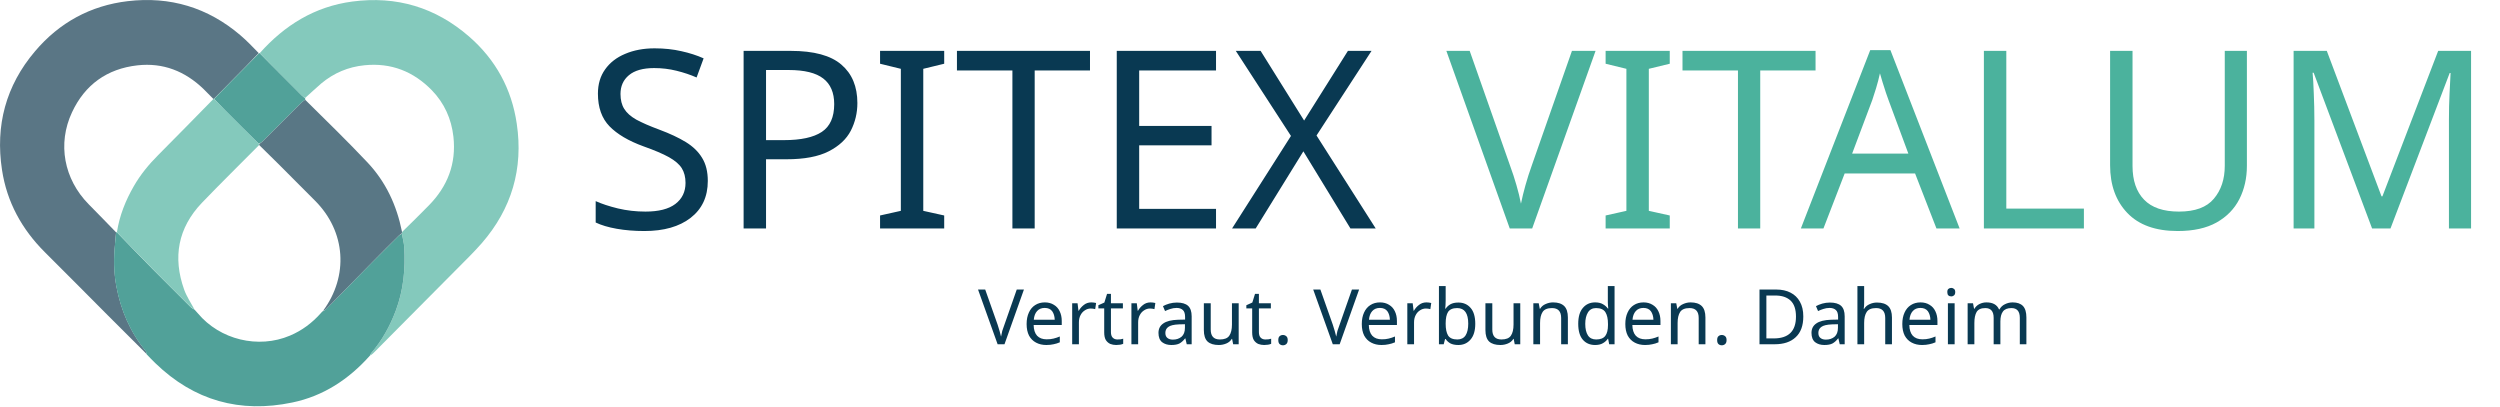
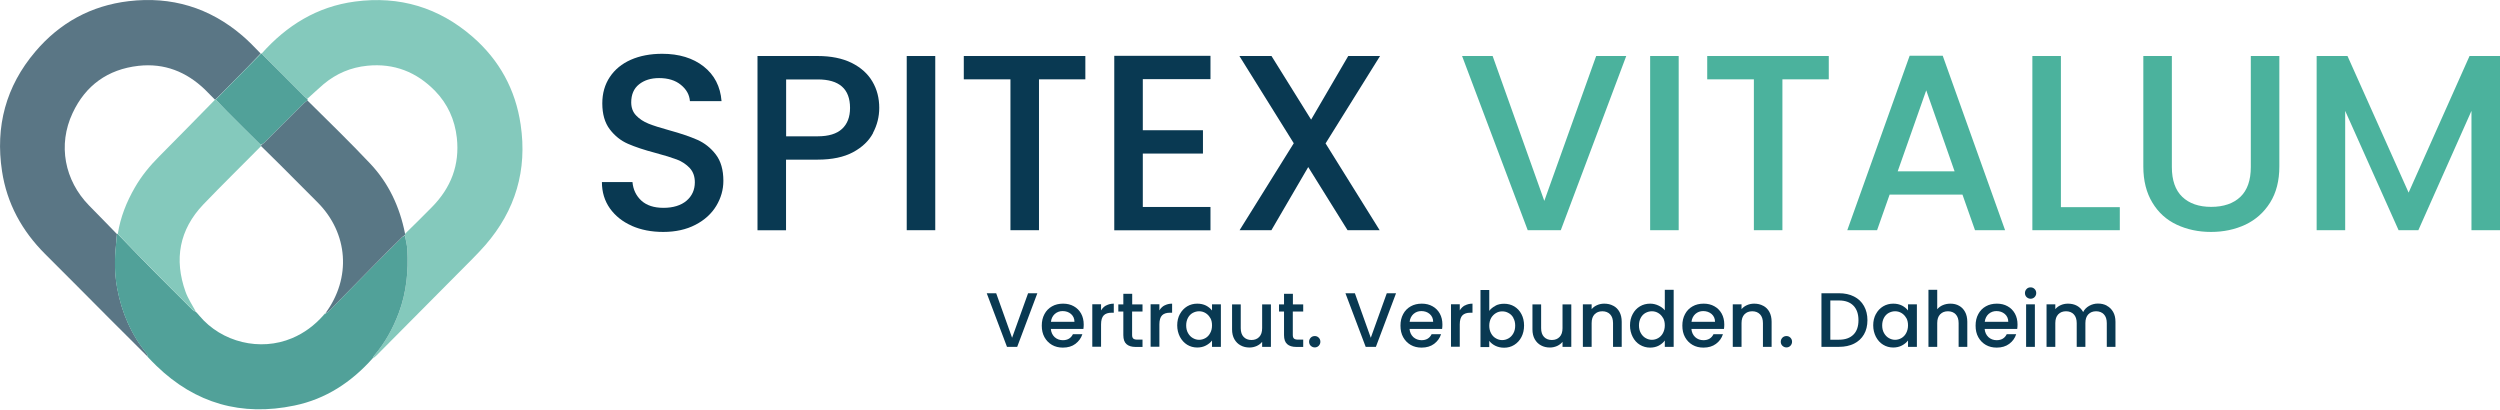
- <svg xmlns="http://www.w3.org/2000/svg" id="Ebene_1" data-name="Ebene 1" viewBox="0 0 261.29 42.46">
+ <svg xmlns="http://www.w3.org/2000/svg" id="Ebene_1" data-name="Ebene 1" viewBox="0 0 259.34 42.46">
  <defs>
    <style>
      .cls-1 {
-         font-size: 8px;
+         fill: #51a199;
      }

-       .cls-1, .cls-2 {
-         font-family: Poppins-Medium, Poppins;
-         font-weight: 500;
+       .cls-2 {
+         fill: #4bb29d;
      }

-       .cls-1, .cls-3 {
-         fill: #093952;
+       .cls-3 {
+         fill: #597785;
      }

      .cls-4 {
-         fill: #1d1d1b;
+         fill: #5a7685;
      }

      .cls-5 {
-         fill: #597785;
+         fill: #84c9bc;
      }

      .cls-6 {
-         fill: #84c9bc;
-       }
- 
-       .cls-2 {
-         font-size: 26px;
-       }
- 
-       .cls-7 {
-         fill: #5a7685;
-       }
- 
-       .cls-8 {
-         fill: #4bb29d;
-       }
- 
-       .cls-9 {
-         fill: #51a199;
+         fill: #093952;
      }
    </style>
  </defs>
  <g>
-     <text class="cls-2" transform="translate(60.93 23.88)">
-       <tspan class="cls-3" x="0" y="0">SPITEX</tspan>
-       <tspan class="cls-4" x="83.48" y="0"> </tspan>
-       <tspan class="cls-8" x="90.24" y="0">VITALUM</tspan>
-     </text>
-     <text class="cls-1" transform="translate(102.22 35.98)">
-       <tspan x="0" y="0">Vertraut. Verbunden. Daheim</tspan>
-     </text>
+     <path class="cls-6" d="M65.56,23.43c-.97-.42-1.73-1.03-2.29-1.81-.55-.78-.83-1.69-.83-2.73h3.17c.07.78.38,1.42.92,1.92.55.5,1.31.75,2.3.75s1.82-.25,2.39-.74c.57-.49.86-1.13.86-1.91,0-.61-.18-1.1-.53-1.48-.36-.38-.8-.68-1.33-.88s-1.26-.43-2.2-.68c-1.18-.31-2.14-.63-2.87-.95-.74-.32-1.37-.82-1.89-1.5-.52-.68-.78-1.58-.78-2.7,0-1.04.26-1.95.78-2.73.52-.78,1.25-1.38,2.18-1.79s2.02-.62,3.25-.62c1.75,0,3.19.44,4.3,1.31,1.12.88,1.74,2.08,1.86,3.6h-3.28c-.05-.66-.36-1.22-.94-1.69-.57-.47-1.33-.7-2.26-.7-.85,0-1.54.22-2.08.65s-.81,1.06-.81,1.87c0,.55.17,1.01.51,1.36.34.36.77.64,1.29.85s1.23.43,2.13.68c1.2.33,2.17.66,2.92.99.75.33,1.4.84,1.92,1.52.53.69.79,1.6.79,2.74,0,.92-.25,1.79-.74,2.6-.49.81-1.21,1.47-2.16,1.96-.94.49-2.06.74-3.34.74-1.21,0-2.31-.21-3.28-.64Z" />
+     <path class="cls-6" d="M90.57,13.8c-.43.81-1.13,1.48-2.08,1.99-.95.51-2.18.77-3.67.77h-3.28v7.33h-2.96V5.81h6.24c1.39,0,2.56.24,3.52.71.96.48,1.68,1.12,2.16,1.94.48.81.71,1.73.71,2.73,0,.92-.22,1.79-.65,2.6ZM87.35,13.37c.55-.51.83-1.23.83-2.17,0-1.98-1.12-2.96-3.35-2.96h-3.28v5.9h3.28c1.13,0,1.97-.26,2.52-.77Z" />
+     <path class="cls-6" d="M97.02,5.81v18.07h-2.96V5.81h2.96Z" />
+     <path class="cls-6" d="M112.59,5.81v2.42h-4.81v15.65h-2.96v-15.65h-4.84v-2.42h12.61Z" />
+     <path class="cls-6" d="M118.55,8.21v5.3h6.24v2.42h-6.24v5.54h7.02v2.42h-9.98V5.79h9.98v2.42h-7.02Z" />
+     <path class="cls-6" d="M137.5,14.86l5.62,9.02h-3.33l-4.08-6.55-3.82,6.55h-3.3l5.62-9.02-5.64-9.05h3.33l4.11,6.6,3.85-6.6h3.3l-5.64,9.05Z" />
+     <path class="cls-2" d="M168.7,5.81l-6.79,18.07h-3.43l-6.81-18.07h3.17l5.36,15.03,5.38-15.03h3.12Z" />
+     <path class="cls-2" d="M174.14,5.81v18.07h-2.96V5.81h2.96Z" />
+     <path class="cls-2" d="M189.71,5.81v2.42h-4.81v15.65h-2.96v-15.65h-4.84v-2.42h12.61Z" />
+     <path class="cls-2" d="M203.59,20.19h-7.57l-1.3,3.69h-3.09l6.47-18.1h3.43l6.47,18.1h-3.12l-1.3-3.69ZM202.76,17.77l-2.94-8.4-2.96,8.4h5.9Z" />
+     <path class="cls-2" d="M213.79,21.49h6.11v2.39h-9.07V5.81h2.96v15.68Z" />
+     <path class="cls-2" d="M225.3,5.81v11.52c0,1.37.36,2.4,1.08,3.09.72.69,1.72,1.04,3,1.04s2.31-.35,3.03-1.04c.72-.69,1.08-1.72,1.08-3.09V5.81h2.96v11.47c0,1.47-.32,2.72-.96,3.74-.64,1.02-1.5,1.78-2.57,2.29-1.08.5-2.26.75-3.56.75s-2.48-.25-3.55-.75c-1.07-.5-1.91-1.26-2.53-2.29-.62-1.02-.94-2.27-.94-3.74V5.81h2.96Z" />
+     <path class="cls-2" d="M259.34,5.81v18.07h-2.96v-12.38l-5.51,12.38h-2.05l-5.54-12.38v12.38h-2.96V5.81h3.2l6.34,14.17,6.32-14.17h3.17Z" />
  </g>
  <g>
-     <path class="cls-7" d="M15.29,36.97c-1.32-1.32-2.64-2.63-3.96-3.95-2.22-2.23-4.43-4.46-6.66-6.68C2.28,23.95.72,21.12.21,17.76c-.71-4.64.4-8.81,3.45-12.4C6.2,2.36,9.46.58,13.36.12c4.41-.52,8.36.66,11.76,3.56.67.57,1.28,1.21,1.92,1.87-.92.98-1.85,1.91-2.77,2.84-.64.65-1.27,1.3-1.93,1.95-.02,0-.06,0-.07-.03-.35-.36-.67-.69-1.01-1.02-1.93-1.85-4.21-2.76-6.9-2.46-3.18.36-5.49,2.03-6.83,4.9-1.55,3.3-.84,6.99,1.72,9.6.95.98,1.92,1.94,2.88,2.95-.03.39-.06.74-.09,1.09-.16,1.52-.16,3.03.12,4.53.47,2.54,1.47,4.84,3.12,6.85.04.05.01.14.02.21Z" />
-     <path class="cls-6" d="M27.15,5.55c2.6-2.92,5.75-4.87,9.68-5.39,4.61-.61,8.69.61,12.2,3.66,2.78,2.42,4.45,5.48,4.98,9.11.7,4.7-.53,8.89-3.66,12.49-.41.47-.84.92-1.28,1.37-3.34,3.36-6.68,6.72-10.01,10.08-.11.11-.23.21-.37.3.02-.11.06-.21.12-.28,1.12-1.32,1.95-2.81,2.56-4.43.8-2.13,1.01-4.35.88-6.6-.03-.48-.16-.96-.25-1.47,0-.07.01-.11.04-.16.94-.92,1.87-1.83,2.77-2.75,1.97-2,2.89-4.37,2.58-7.19-.21-1.87-.95-3.51-2.25-4.85-1.92-1.97-4.26-2.9-7.04-2.62-1.71.17-3.21.81-4.52,1.9-.57.48-1.11,1.01-1.69,1.52-.15-.1-.28-.18-.39-.29-1.03-1.03-2.07-2.06-3.09-3.1-.43-.43-.84-.87-1.27-1.31Z" />
-     <path class="cls-9" d="M42,24.42c.09.48.22.96.25,1.44.13,2.25-.08,4.46-.88,6.6-.61,1.62-1.43,3.11-2.56,4.43-.06.07-.1.17-.15.28-2.21,2.48-4.87,4.23-8.12,4.9-5.46,1.14-10.26-.2-14.3-4.11-.32-.31-.62-.62-.94-.96-.02-.1,0-.19-.03-.24-1.65-2.01-2.65-4.31-3.12-6.85-.28-1.5-.28-3.01-.12-4.53.04-.35.06-.7.11-1.09.02-.04.06-.04.07-.02,1.27,1.32,2.52,2.61,3.79,3.9,1.3,1.31,2.61,2.62,3.92,3.92.11.11.27.18.43.29.13.13.23.25.33.37,2.31,2.76,6.31,3.73,9.62,2.33,1.26-.53,2.33-1.33,3.25-2.37.04-.03.06-.06.07-.08,0,0,0,0,.01,0,.04-.03.05-.06.07-.08,0,0-.01,0,.02,0,.14-.08.27-.15.36-.24,1.62-1.64,3.23-3.28,4.84-4.92.91-.92,1.83-1.83,2.74-2.74.09-.09.21-.13.31-.2Z" />
-     <path class="cls-9" d="M27.13,5.55c.44.44.86.88,1.29,1.31,1.03,1.04,2.06,2.07,3.09,3.1.11.11.24.19.38.32.03.07.03.1,0,.15-.15.1-.28.19-.38.3-1.35,1.34-2.69,2.69-4.04,4.03-.12.11-.27.19-.43.27-1.19-1.17-2.36-2.33-3.52-3.5-.39-.39-.77-.79-1.15-1.19.64-.65,1.27-1.3,1.91-1.95.92-.93,1.84-1.86,2.78-2.81.01-.03.05-.02.07-.02Z" />
-     <path class="cls-6" d="M12.22,24.27c.27-1.74.91-3.33,1.77-4.82.69-1.2,1.56-2.26,2.54-3.24,1.92-1.93,3.83-3.88,5.76-5.85.01-.03.05-.03.07-.03.4.4.78.8,1.17,1.19,1.16,1.16,2.33,2.32,3.52,3.52.03.06.03.09.01.14-2,2.02-4.01,3.99-5.96,6.02-2.5,2.62-3.06,5.7-1.85,9.08.26.72.71,1.38,1.08,2.07-.14-.09-.29-.16-.41-.27-1.31-1.3-2.62-2.6-3.92-3.92-1.27-1.28-2.52-2.58-3.79-3.9Z" />
-     <path class="cls-5" d="M31.89,10.42c2.2,2.18,4.42,4.33,6.53,6.57,1.9,2.02,3.04,4.46,3.59,7.21,0,.07,0,.11,0,.18-.11.09-.23.14-.31.23-.92.91-1.84,1.82-2.74,2.74-1.62,1.64-3.23,3.28-4.84,4.92-.1.1-.22.17-.36.22,2.7-3.65,2.38-8.29-.82-11.5-1.28-1.29-2.56-2.58-3.85-3.86-.66-.66-1.33-1.31-2-1.97,0-.03,0-.06,0-.11.13-.12.29-.19.4-.31,1.35-1.34,2.69-2.69,4.04-4.03.11-.11.24-.2.38-.3Z" />
-     <path class="cls-5" d="M33.65,32.6s0-.05.05-.08c0,.02,0,.05-.05.08Z" />
-     <path class="cls-5" d="M33.56,32.69s.01-.04.05-.08c0,.02-.01.04-.05.08Z" />
+     <path class="cls-6" d="M107.61,30.42l-2.09,5.56h-1.06l-2.1-5.56h.98l1.65,4.62,1.66-4.62h.96Z" />
+     <path class="cls-6" d="M112.38,34.12h-3.37c.03.35.16.63.39.85.23.21.52.32.86.32.49,0,.84-.21,1.04-.62h.98c-.13.41-.38.74-.72,1s-.78.39-1.3.39c-.42,0-.8-.09-1.13-.28-.33-.19-.59-.46-.78-.8-.19-.34-.28-.74-.28-1.2s.09-.85.28-1.2c.18-.34.44-.61.78-.8.33-.19.72-.28,1.15-.28s.79.09,1.11.27c.33.18.58.44.76.76.18.33.27.71.27,1.13,0,.17-.01.31-.03.45ZM111.46,33.38c0-.34-.13-.61-.36-.81-.23-.2-.53-.3-.87-.3-.31,0-.58.1-.81.3-.22.2-.36.47-.4.81h2.44Z" />
+     <path class="cls-6" d="M114.75,31.69c.22-.12.48-.19.79-.19v.94h-.23c-.36,0-.63.09-.81.27s-.28.5-.28.94v2.32h-.91v-4.41h.91v.64c.13-.22.31-.4.53-.52Z" />
+     <path class="cls-6" d="M117.44,32.32v2.44c0,.17.04.28.12.36.08.07.21.11.4.11h.56v.76h-.72c-.41,0-.73-.1-.94-.29-.22-.19-.33-.5-.33-.94v-2.44h-.52v-.74h.52v-1.1h.92v1.1h1.07v.74h-1.07Z" />
+     <path class="cls-6" d="M120.8,31.69c.22-.12.48-.19.79-.19v.94h-.23c-.36,0-.63.09-.81.27s-.28.5-.28.94v2.32h-.91v-4.41h.91v.64c.13-.22.31-.4.53-.52Z" />
+     <path class="cls-6" d="M122.4,32.58c.18-.34.44-.61.75-.8.32-.19.67-.28,1.05-.28.35,0,.65.07.91.2.26.14.46.3.62.51v-.64h.92v4.41h-.92v-.66c-.15.21-.37.38-.63.52s-.57.21-.91.21c-.38,0-.73-.1-1.04-.29-.31-.19-.56-.47-.75-.82-.18-.35-.28-.75-.28-1.19s.09-.83.28-1.18ZM125.54,32.98c-.12-.22-.29-.39-.49-.51s-.42-.18-.66-.18-.45.06-.66.17c-.2.11-.37.28-.49.5s-.19.48-.19.79.06.57.19.8.29.4.5.52c.21.12.42.18.65.18s.45-.06.66-.18.37-.29.49-.52c.13-.23.19-.49.19-.8s-.06-.57-.19-.79Z" />
+     <path class="cls-6" d="M131.84,31.57v4.41h-.91v-.52c-.14.18-.33.32-.56.43-.23.1-.48.16-.74.16-.35,0-.66-.07-.93-.22-.27-.14-.49-.36-.65-.64-.16-.28-.24-.62-.24-1.02v-2.59h.9v2.46c0,.4.1.7.3.91.2.21.47.32.81.32s.61-.11.81-.32c.2-.21.3-.51.3-.91v-2.46h.91Z" />
+     <path class="cls-6" d="M134.11,32.32v2.44c0,.17.04.28.12.36.08.07.21.11.4.11h.56v.76h-.72c-.41,0-.73-.1-.94-.29-.22-.19-.33-.5-.33-.94v-2.44h-.52v-.74h.52v-1.1h.92v1.1h1.07v.74h-1.07Z" />
+     <path class="cls-6" d="M135.97,35.87c-.11-.11-.17-.25-.17-.42s.06-.3.17-.42c.11-.11.25-.17.42-.17s.3.06.41.17.17.25.17.42-.06.3-.17.42c-.11.11-.25.17-.41.17s-.3-.06-.42-.17Z" />
+     <path class="cls-6" d="M144.82,30.42l-2.09,5.56h-1.06l-2.1-5.56h.98l1.65,4.62,1.66-4.62h.96Z" />
+     <path class="cls-6" d="M149.59,34.12h-3.37c.03.35.16.63.39.85.24.21.52.32.86.32.49,0,.84-.21,1.04-.62h.98c-.13.41-.38.74-.72,1-.35.26-.78.39-1.3.39-.42,0-.8-.09-1.13-.28s-.59-.46-.78-.8-.28-.74-.28-1.2.09-.85.28-1.2c.18-.34.44-.61.78-.8.33-.19.72-.28,1.15-.28s.79.09,1.11.27c.33.18.58.44.76.76.18.33.27.71.27,1.13,0,.17-.01.31-.03.45ZM148.67,33.38c0-.34-.13-.61-.36-.81-.23-.2-.53-.3-.87-.3-.31,0-.58.1-.81.3-.22.2-.36.47-.4.81h2.44Z" />
+     <path class="cls-6" d="M151.96,31.69c.22-.12.48-.19.79-.19v.94h-.23c-.36,0-.63.09-.81.27-.18.18-.28.5-.28.94v2.32h-.91v-4.41h.91v.64c.13-.22.31-.4.53-.52Z" />
+     <path class="cls-6" d="M155.13,31.71c.27-.14.57-.2.9-.2.39,0,.74.09,1.06.28.31.19.56.45.74.8.18.34.27.74.27,1.18s-.09.84-.27,1.19c-.18.35-.43.62-.75.82s-.67.29-1.05.29c-.34,0-.64-.07-.91-.2-.26-.13-.47-.3-.63-.51v.64h-.91v-5.92h.91v2.17c.15-.21.37-.39.64-.52ZM156.99,32.97c-.12-.22-.29-.39-.5-.5-.21-.12-.42-.17-.66-.17s-.45.06-.65.18-.37.29-.5.51c-.12.22-.19.49-.19.79s.06.57.19.8c.12.23.29.4.5.52s.42.18.65.18.45-.06.66-.18c.21-.12.37-.29.5-.52.13-.23.19-.5.19-.8s-.06-.57-.19-.79Z" />
+     <path class="cls-6" d="M163,31.57v4.41h-.91v-.52c-.14.18-.33.32-.56.43-.23.1-.48.16-.74.16-.35,0-.66-.07-.93-.22-.27-.14-.49-.36-.65-.64-.16-.28-.24-.62-.24-1.02v-2.59h.9v2.46c0,.4.1.7.3.91.2.21.47.32.81.32s.61-.11.81-.32c.2-.21.3-.51.3-.91v-2.46h.91Z" />
+     <path class="cls-6" d="M167.36,31.72c.27.14.49.36.64.64.15.28.23.62.23,1.02v2.6h-.9v-2.46c0-.39-.1-.7-.3-.91-.2-.21-.47-.32-.81-.32s-.61.11-.81.32c-.2.21-.3.51-.3.91v2.46h-.91v-4.41h.91v.5c.15-.18.34-.32.57-.42.23-.1.48-.15.74-.15.35,0,.66.07.93.22Z" />
+     <path class="cls-6" d="M169.37,32.58c.18-.34.43-.61.75-.8.32-.19.67-.28,1.06-.28.29,0,.57.06.85.19.28.13.5.29.67.5v-2.13h.92v5.92h-.92v-.66c-.15.21-.36.39-.62.53-.26.14-.57.21-.91.21-.38,0-.73-.1-1.05-.29s-.57-.47-.75-.82c-.18-.35-.28-.75-.28-1.19s.09-.83.28-1.18ZM172.51,32.98c-.12-.22-.29-.39-.49-.51-.2-.12-.42-.18-.66-.18s-.45.06-.66.17c-.2.11-.37.28-.49.5s-.19.48-.19.79.06.57.19.8.29.4.5.52.42.18.65.18.45-.06.66-.18c.2-.12.37-.29.49-.52.12-.23.19-.49.19-.8s-.06-.57-.19-.79Z" />
+     <path class="cls-6" d="M178.83,34.12h-3.37c.03.35.16.63.39.85.23.21.52.32.86.32.49,0,.84-.21,1.04-.62h.98c-.13.41-.37.74-.72,1s-.78.39-1.3.39c-.42,0-.8-.09-1.13-.28-.33-.19-.59-.46-.78-.8s-.28-.74-.28-1.2.09-.85.28-1.2c.18-.34.44-.61.78-.8.33-.19.72-.28,1.15-.28s.79.09,1.11.27c.33.18.58.44.76.76.18.33.27.71.27,1.13,0,.17-.01.31-.03.45ZM177.91,33.38c0-.34-.13-.61-.36-.81-.24-.2-.53-.3-.87-.3-.31,0-.58.1-.81.3-.22.2-.36.47-.4.81h2.44Z" />
+     <path class="cls-6" d="M182.91,31.72c.27.14.49.36.64.64.15.28.23.62.23,1.02v2.6h-.9v-2.46c0-.39-.1-.7-.3-.91-.2-.21-.47-.32-.81-.32s-.61.11-.81.32c-.2.21-.3.51-.3.91v2.46h-.91v-4.41h.91v.5c.15-.18.34-.32.57-.42.23-.1.48-.15.74-.15.35,0,.66.07.93.22Z" />
+     <path class="cls-6" d="M184.9,35.87c-.11-.11-.17-.25-.17-.42s.06-.3.17-.42c.11-.11.25-.17.42-.17s.3.06.41.17c.11.11.17.25.17.42s-.06.3-.17.42c-.11.11-.25.17-.41.17s-.3-.06-.42-.17Z" />
+     <path class="cls-6" d="M192.33,30.76c.45.23.79.55,1.03.98.24.42.36.92.36,1.48s-.12,1.06-.36,1.47c-.24.42-.59.74-1.03.96-.45.22-.96.33-1.56.33h-1.82v-5.56h1.82c.59,0,1.11.11,1.56.34ZM192.27,34.71c.35-.35.52-.85.52-1.49s-.17-1.15-.52-1.51c-.35-.36-.85-.54-1.5-.54h-.9v4.07h.9c.65,0,1.15-.18,1.5-.53Z" />
+     <path class="cls-6" d="M194.6,32.58c.18-.34.43-.61.75-.8.32-.19.67-.28,1.05-.28.35,0,.65.07.91.2.26.14.46.3.62.51v-.64h.92v4.41h-.92v-.66c-.16.21-.37.38-.63.52-.27.14-.57.21-.91.21-.38,0-.73-.1-1.04-.29-.32-.19-.56-.47-.75-.82-.18-.35-.28-.75-.28-1.19s.09-.83.28-1.18ZM197.74,32.98c-.12-.22-.29-.39-.49-.51-.2-.12-.42-.18-.66-.18s-.45.06-.66.17c-.2.11-.37.28-.49.5s-.19.48-.19.79.06.57.19.8.29.4.5.52.42.18.65.18.45-.06.66-.18c.2-.12.37-.29.49-.52.12-.23.19-.49.19-.8s-.06-.57-.19-.79Z" />
+     <path class="cls-6" d="M203.23,31.72c.26.14.47.36.62.64.15.28.23.62.23,1.02v2.6h-.9v-2.46c0-.39-.1-.7-.3-.91-.2-.21-.47-.32-.81-.32s-.61.11-.81.32c-.2.21-.3.51-.3.91v2.46h-.91v-5.92h.91v2.02c.16-.19.35-.33.59-.43.24-.1.5-.15.78-.15.34,0,.64.07.9.22Z" />
+     <path class="cls-6" d="M209.25,34.12h-3.37c.03.35.16.63.39.85.23.21.52.32.86.32.49,0,.84-.21,1.04-.62h.98c-.13.41-.37.74-.72,1-.35.26-.78.39-1.3.39-.42,0-.8-.09-1.13-.28-.33-.19-.59-.46-.78-.8s-.28-.74-.28-1.2.09-.85.28-1.2c.18-.34.44-.61.78-.8.33-.19.72-.28,1.15-.28s.79.09,1.11.27c.33.18.58.44.76.76.18.33.27.71.27,1.13,0,.17-.01.31-.03.45ZM208.33,33.38c0-.34-.13-.61-.36-.81-.24-.2-.53-.3-.87-.3-.31,0-.58.1-.81.3-.22.2-.36.47-.4.81h2.44Z" />
+     <path class="cls-6" d="M210.23,30.82c-.11-.11-.17-.25-.17-.42s.06-.3.17-.42.25-.17.42-.17.3.06.41.17c.11.11.17.25.17.42s-.06.3-.17.42c-.11.11-.25.17-.41.17s-.3-.06-.42-.17ZM211.09,31.57v4.41h-.91v-4.41h.91Z" />
+     <path class="cls-6" d="M218.56,31.72c.27.14.49.36.65.64.16.28.24.62.24,1.02v2.6h-.9v-2.46c0-.39-.1-.7-.3-.91-.2-.21-.47-.32-.81-.32s-.61.11-.81.32c-.2.21-.3.51-.3.91v2.46h-.9v-2.46c0-.39-.1-.7-.3-.91-.2-.21-.47-.32-.81-.32s-.61.11-.81.32c-.2.21-.3.51-.3.91v2.46h-.91v-4.41h.91v.5c.15-.18.34-.32.57-.42.23-.1.47-.15.74-.15.35,0,.67.07.94.22s.49.37.64.65c.13-.27.34-.48.62-.64.28-.16.59-.24.91-.24.35,0,.66.07.93.22Z" />
+   </g>
+   <g>
+     <path class="cls-4" d="M15.29,36.97c-1.32-1.32-2.64-2.63-3.96-3.95-2.22-2.23-4.43-4.46-6.66-6.68C2.28,23.95.72,21.12.21,17.76c-.71-4.64.4-8.81,3.45-12.4C6.2,2.36,9.46.58,13.36.12c4.41-.52,8.36.66,11.76,3.56.67.57,1.28,1.21,1.92,1.87-.92.98-1.85,1.91-2.77,2.84-.64.65-1.27,1.3-1.93,1.95-.02,0-.06,0-.07-.03-.35-.36-.67-.69-1.01-1.02-1.93-1.85-4.21-2.76-6.9-2.46-3.18.36-5.49,2.03-6.83,4.9-1.55,3.3-.84,6.99,1.72,9.6.95.98,1.92,1.94,2.88,2.95-.03.39-.06.74-.09,1.09-.16,1.52-.16,3.03.12,4.53.47,2.54,1.47,4.84,3.12,6.85.04.05.01.14.02.21Z" />
+     <path class="cls-5" d="M27.15,5.55c2.6-2.92,5.75-4.87,9.68-5.39,4.61-.61,8.69.61,12.2,3.66,2.78,2.42,4.45,5.48,4.98,9.11.7,4.7-.53,8.89-3.66,12.49-.41.47-.84.92-1.28,1.37-3.34,3.36-6.68,6.72-10.01,10.08-.11.11-.23.21-.37.3.02-.11.06-.21.12-.28,1.12-1.32,1.95-2.81,2.56-4.43.8-2.13,1.01-4.35.88-6.6-.03-.48-.16-.96-.25-1.47,0-.07.01-.11.04-.16.94-.92,1.87-1.83,2.77-2.75,1.97-2,2.89-4.37,2.58-7.19-.21-1.87-.95-3.51-2.25-4.85-1.92-1.97-4.26-2.9-7.04-2.62-1.71.17-3.21.81-4.52,1.9-.57.48-1.11,1.01-1.69,1.52-.15-.1-.28-.18-.39-.29-1.03-1.03-2.07-2.06-3.09-3.1-.43-.43-.84-.87-1.27-1.31Z" />
+     <path class="cls-1" d="M42,24.42c.09.48.22.96.25,1.44.13,2.25-.08,4.46-.88,6.6-.61,1.62-1.43,3.11-2.56,4.43-.06.07-.1.17-.15.28-2.21,2.48-4.87,4.23-8.12,4.9-5.46,1.14-10.26-.2-14.3-4.11-.32-.31-.62-.62-.94-.96-.02-.1,0-.19-.03-.24-1.65-2.01-2.65-4.31-3.12-6.85-.28-1.5-.28-3.01-.12-4.53.04-.35.06-.7.11-1.09.02-.04.06-.04.07-.02,1.27,1.32,2.52,2.61,3.79,3.9,1.3,1.31,2.61,2.62,3.92,3.92.11.11.27.18.43.29.13.13.23.25.33.37,2.31,2.76,6.31,3.73,9.62,2.33,1.26-.53,2.33-1.33,3.25-2.37.04-.03.06-.06.07-.08,0,0,0,0,.01,0,.04-.03.05-.06.07-.08,0,0-.01,0,.02,0,.14-.08.27-.15.36-.24,1.62-1.64,3.23-3.28,4.84-4.92.91-.92,1.83-1.83,2.74-2.74.09-.09.21-.13.31-.2Z" />
+     <path class="cls-1" d="M27.13,5.55c.44.44.86.88,1.29,1.31,1.03,1.04,2.06,2.07,3.09,3.1.11.11.24.19.38.32.03.07.03.1,0,.15-.15.1-.28.19-.38.3-1.35,1.34-2.69,2.69-4.04,4.03-.12.11-.27.19-.43.27-1.19-1.17-2.36-2.33-3.52-3.5-.39-.39-.77-.79-1.15-1.19.64-.65,1.27-1.3,1.91-1.95.92-.93,1.84-1.86,2.78-2.81.01-.03.05-.02.07-.02Z" />
+     <path class="cls-5" d="M12.22,24.27c.27-1.74.91-3.33,1.77-4.82.69-1.2,1.56-2.26,2.54-3.24,1.92-1.93,3.83-3.88,5.76-5.85.01-.03.05-.03.07-.03.4.4.78.8,1.17,1.19,1.16,1.16,2.33,2.32,3.52,3.52.03.06.03.09.01.14-2,2.02-4.01,3.99-5.96,6.02-2.5,2.62-3.06,5.7-1.85,9.08.26.72.71,1.38,1.08,2.07-.14-.09-.29-.16-.41-.27-1.31-1.3-2.62-2.6-3.92-3.92-1.27-1.28-2.52-2.58-3.79-3.9Z" />
+     <path class="cls-3" d="M31.89,10.42c2.2,2.18,4.42,4.33,6.53,6.57,1.9,2.02,3.04,4.46,3.59,7.21,0,.07,0,.11,0,.18-.11.09-.23.14-.31.23-.92.91-1.84,1.82-2.74,2.74-1.62,1.64-3.23,3.28-4.84,4.92-.1.1-.22.17-.36.22,2.7-3.65,2.38-8.29-.82-11.5-1.28-1.29-2.56-2.58-3.85-3.86-.66-.66-1.33-1.31-2-1.97,0-.03,0-.06,0-.11.13-.12.29-.19.4-.31,1.35-1.34,2.69-2.69,4.04-4.03.11-.11.24-.2.38-.3Z" />
+     <path class="cls-3" d="M33.65,32.6s0-.05.05-.08c0,.02,0,.05-.05.08Z" />
+     <path class="cls-3" d="M33.56,32.69s.01-.04.05-.08c0,.02-.01.04-.05.08Z" />
  </g>
</svg>
